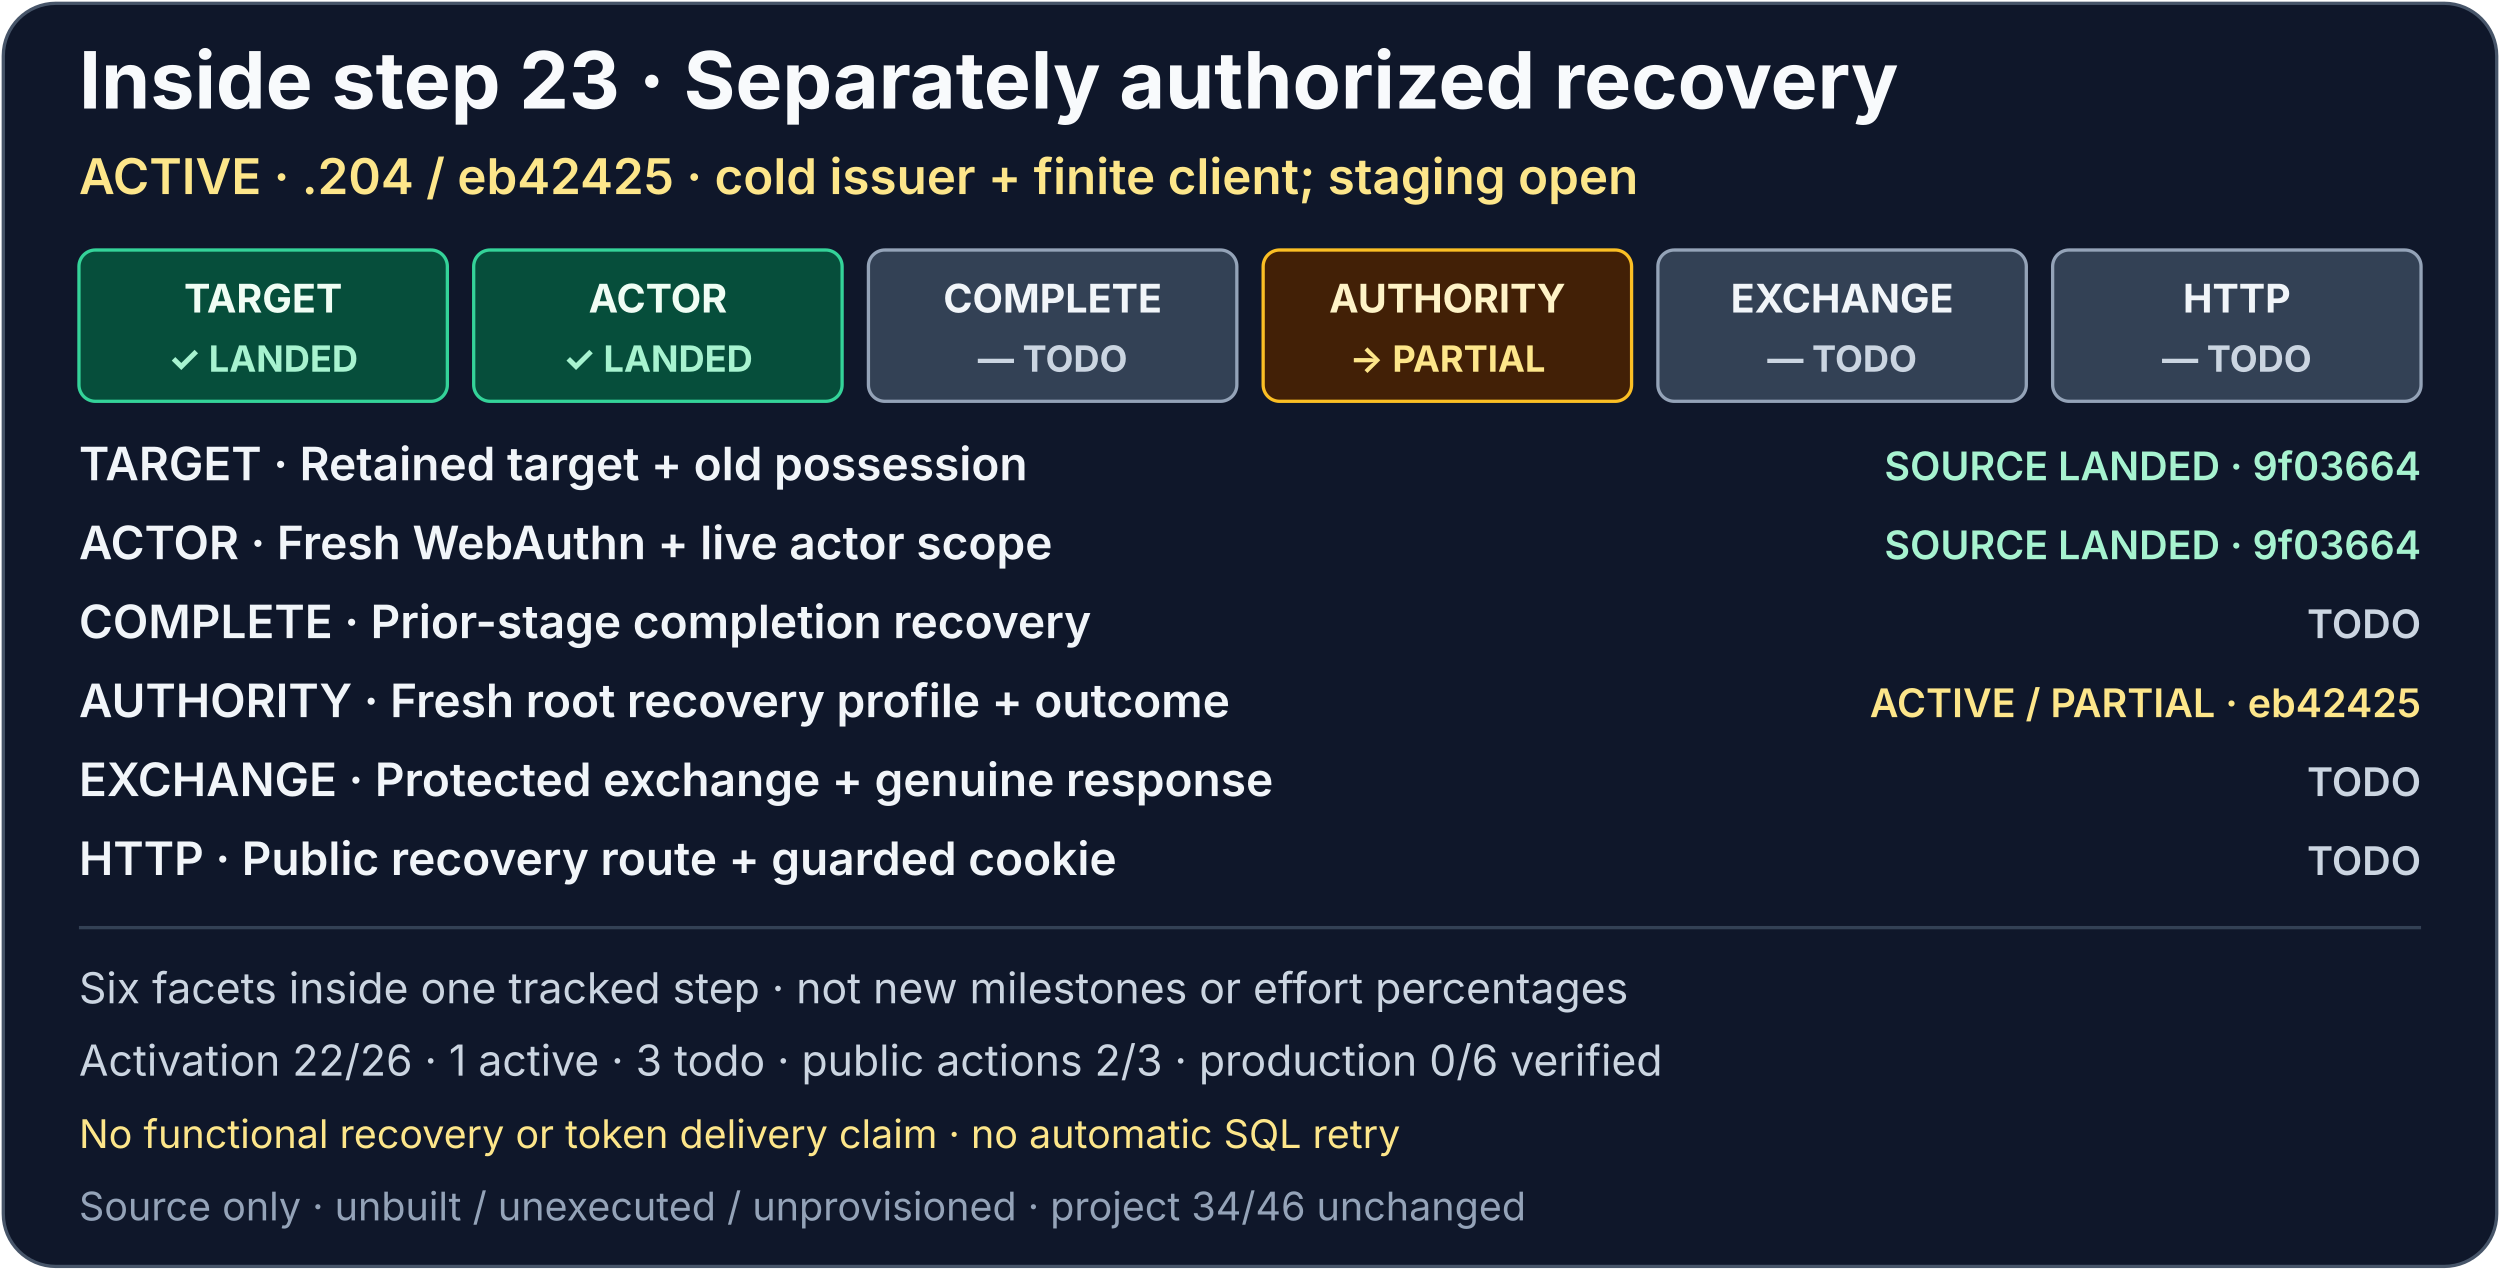
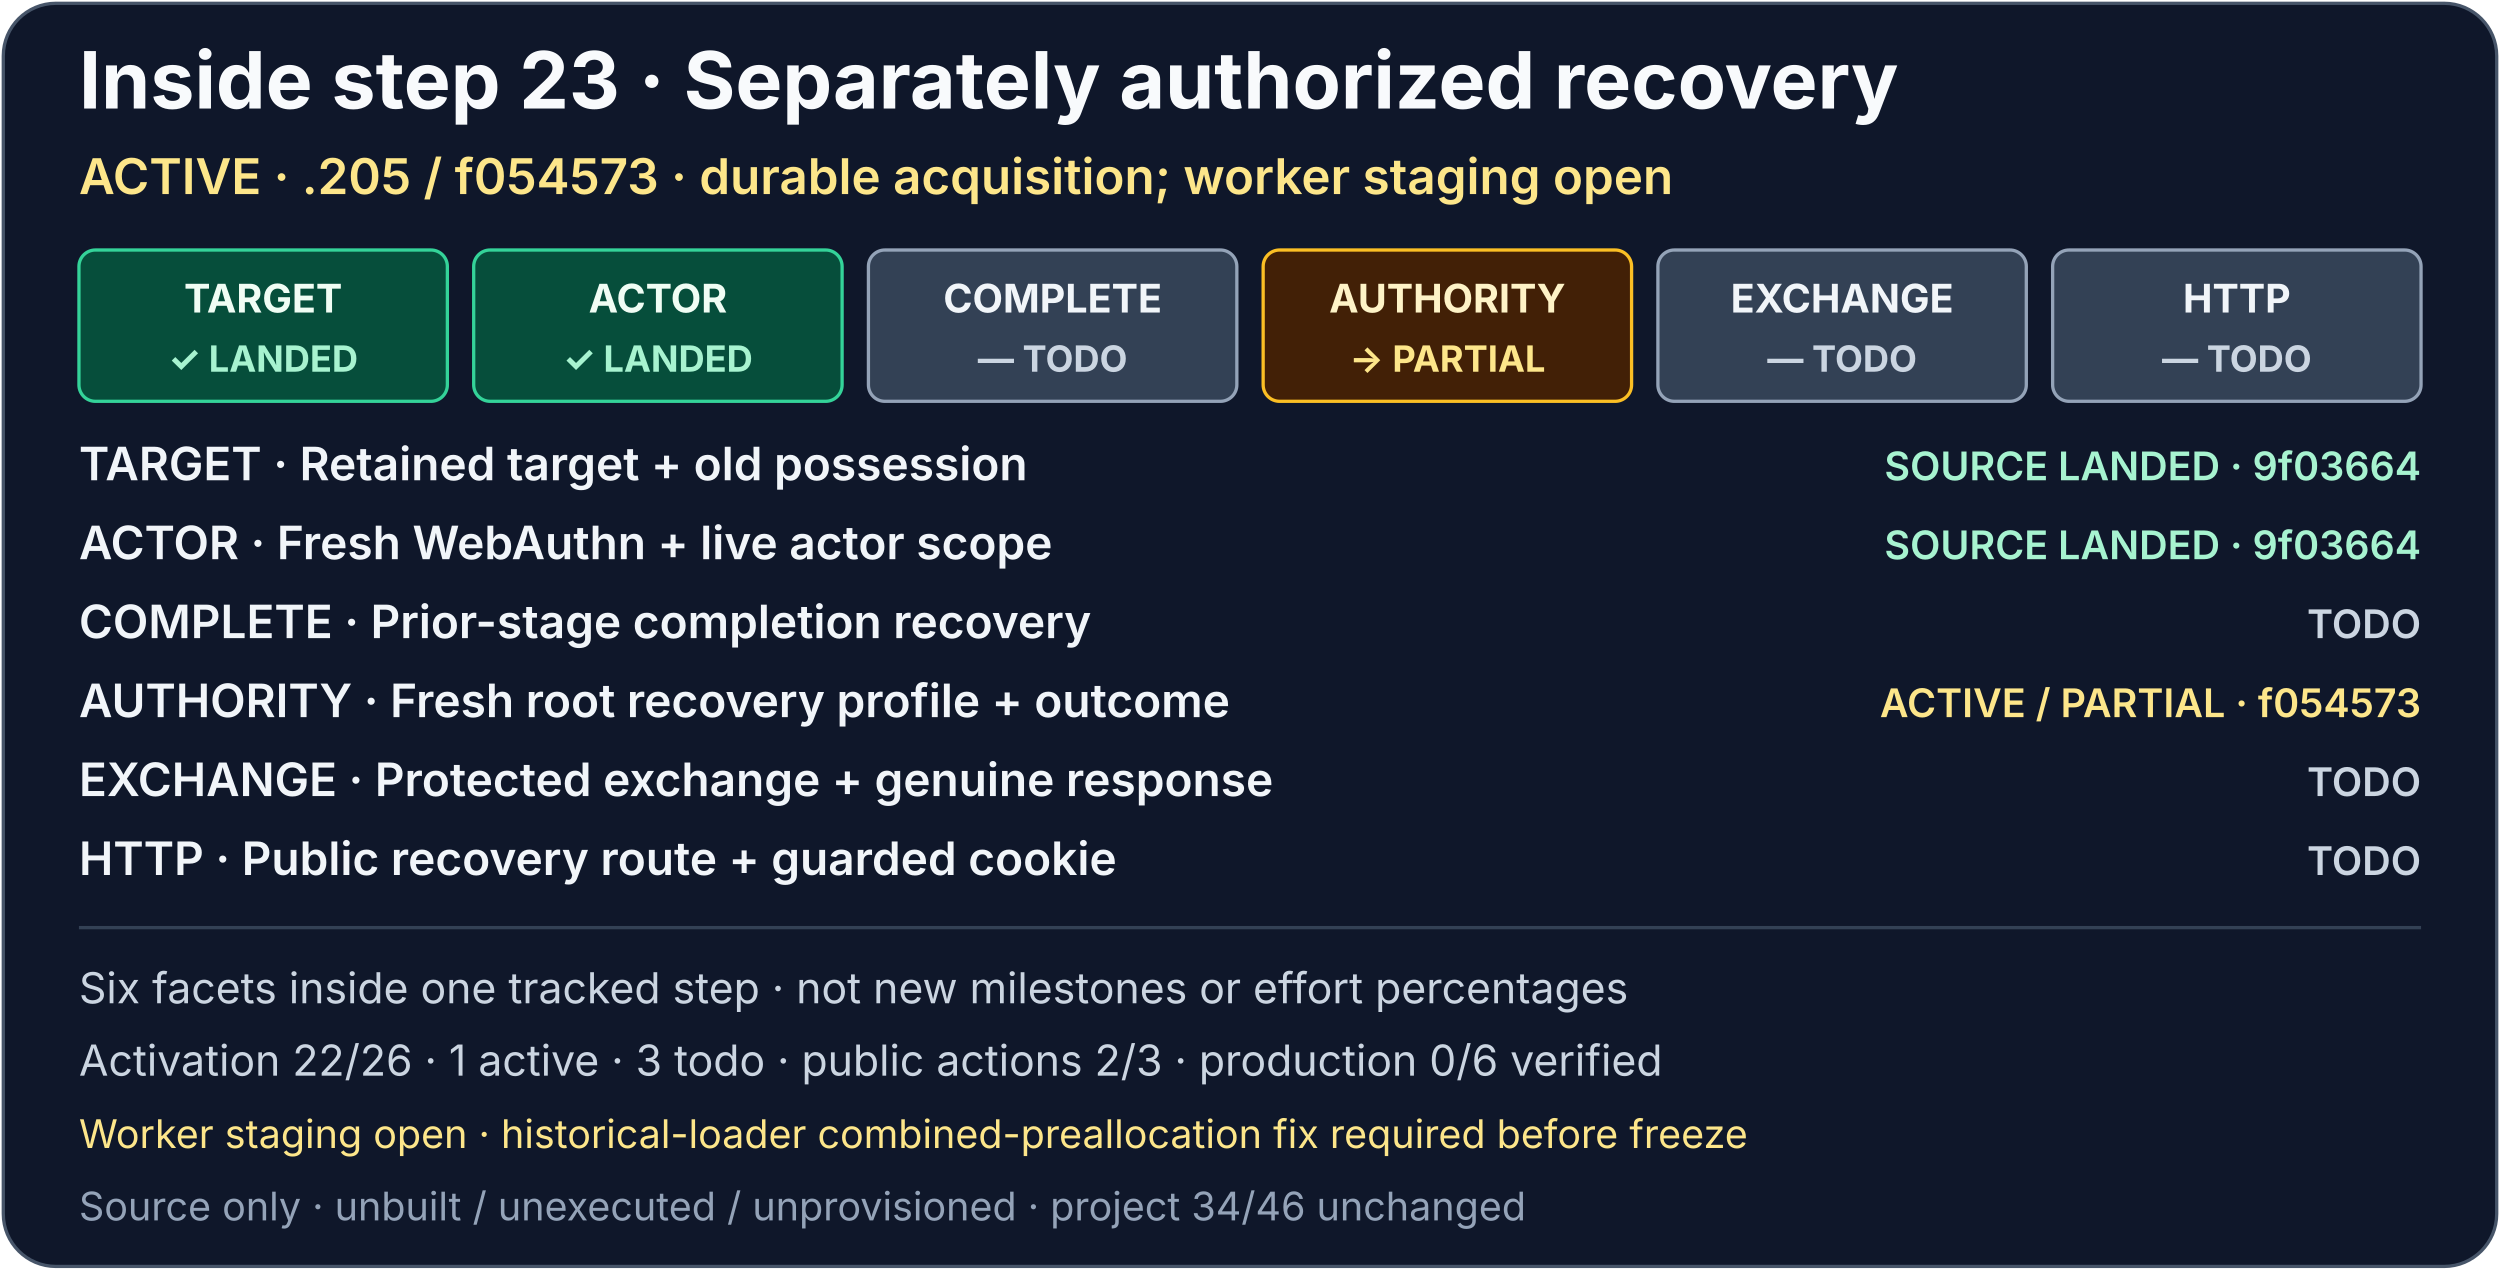
<svg xmlns="http://www.w3.org/2000/svg" width="760" height="386" viewBox="0 0 760 386" role="img" aria-labelledby="activation-recovery-title activation-recovery-description">
  <rect x="1" y="1" width="758" height="384" rx="16" fill="#0f172a" stroke="#475569" />
  <g font-family="system-ui, -apple-system, Segoe UI, sans-serif">
    <text x="24" y="33" fill="#f8fafc" font-size="24" font-weight="700">Inside step 23 · Separately authorized recovery</text>
-     <text x="24" y="59" fill="#fde68a" font-size="15" font-weight="600">ACTIVE · .204 / eb42425 · cold issuer + finite client; staging open</text>
+     <text x="24" y="59" fill="#fde68a" font-size="15" font-weight="600">ACTIVE · .205 / f054573 · durable acquisition; worker staging open</text>
    <a href="../production-status.md#activation-recovery-detail">
      <g font-size="12" font-weight="700" text-anchor="middle">
        <g aria-label="TARGET: Retained target, old-token possession and bounded three-record selection; source-landed in 9f03664">
          <rect x="24" y="76" width="112" height="46" rx="5" fill="#064e3b" stroke="#34d399" />
          <text x="80" y="95" fill="#f0fdf4">TARGET</text>
          <text x="80" y="113" fill="#a7f3d0" font-size="11">✓ LANDED</text>
        </g>
        <g aria-label="ACTOR: Fresh WebAuthn, roles, trust, approval, options and live context; source-landed in 9f03664">
          <rect x="144" y="76" width="112" height="46" rx="5" fill="#064e3b" stroke="#34d399" />
          <text x="200" y="95" fill="#f0fdf4">ACTOR</text>
          <text x="200" y="113" fill="#a7f3d0" font-size="11">✓ LANDED</text>
        </g>
        <g aria-label="COMPLETE: Prior-stage completion recovery; todo">
          <rect x="264" y="76" width="112" height="46" rx="5" fill="#334155" stroke="#94a3b8" />
          <text x="320" y="95" fill="#f1f5f9">COMPLETE</text>
          <text x="320" y="113" fill="#cbd5e1" font-size="11">— TODO</text>
        </g>
-         <g aria-label="AUTHORITY: Active and partial; cold eight-FD issuer and finite verified client source-landed in eb42425; parent actor configuration, durable acquired originals and recovery-worker staging unfinished">
+         <g aria-label="AUTHORITY: Active and partial; parent v15 and actor-bound durable acquisition source-landed in f054573; recovery-worker staging unfinished; earlier historical-loader combined-preallocation fix required before freeze">
          <rect x="384" y="76" width="112" height="46" rx="5" fill="#422006" stroke="#fbbf24" />
          <text x="440" y="95" fill="#fef3c7">AUTHORITY</text>
          <text x="440" y="113" fill="#fde68a" font-size="11">→ PARTIAL</text>
        </g>
        <g aria-label="EXCHANGE: Protected recovery exchange and genuine response verification; todo">
          <rect x="504" y="76" width="112" height="46" rx="5" fill="#334155" stroke="#94a3b8" />
          <text x="560" y="95" fill="#f1f5f9">EXCHANGE</text>
          <text x="560" y="113" fill="#cbd5e1" font-size="11">— TODO</text>
        </g>
        <g aria-label="HTTP: Public recovery route and guarded cookie; todo">
          <rect x="624" y="76" width="112" height="46" rx="5" fill="#334155" stroke="#94a3b8" />
          <text x="680" y="95" fill="#f1f5f9">HTTP</text>
          <text x="680" y="113" fill="#cbd5e1" font-size="11">— TODO</text>
        </g>
      </g>
      <g font-size="14" font-weight="600" fill="#f1f5f9">
        <text x="24" y="146">TARGET · Retained target + old possession</text>
        <text x="24" y="170">ACTOR · Fresh WebAuthn + live actor scope</text>
        <text x="24" y="194">COMPLETE · Prior-stage completion recovery</text>
        <text x="24" y="218">AUTHORITY · Fresh root recovery profile + outcome</text>
        <text x="24" y="242">EXCHANGE · Protected exchange + genuine response</text>
        <text x="24" y="266">HTTP · Public recovery route + guarded cookie</text>
      </g>
      <g font-size="12" font-weight="600" text-anchor="end">
        <text x="736" y="146" fill="#a7f3d0">SOURCE LANDED · 9f03664</text>
        <text x="736" y="170" fill="#a7f3d0">SOURCE LANDED · 9f03664</text>
        <text x="736" y="194" fill="#cbd5e1">TODO</text>
-         <text x="736" y="218" fill="#fde68a">ACTIVE / PARTIAL · eb42425</text>
+         <text x="736" y="218" fill="#fde68a">ACTIVE / PARTIAL · f054573</text>
        <text x="736" y="242" fill="#cbd5e1">TODO</text>
        <text x="736" y="266" fill="#cbd5e1">TODO</text>
      </g>
    </a>
    <path d="M24 282H736" stroke="#334155" />
    <text x="24" y="305" fill="#cbd5e1" font-size="13">Six facets inside one tracked step · not new milestones or effort percentages</text>
    <text x="24" y="327" fill="#cbd5e1" font-size="13">Activation 22/26 · 1 active · 3 todo · public actions 2/3 · production 0/6 verified</text>
-     <text x="24" y="349" fill="#fde68a" font-size="12">No functional recovery or token delivery claim · no automatic SQL retry</text>
+     <text x="24" y="349" fill="#fde68a" font-size="12">Worker staging open · historical-loader combined-preallocation fix required before freeze</text>
    <text x="24" y="371" fill="#94a3b8" font-size="12">Source only · unbuilt / unexecuted / unprovisioned · project 34/46 unchanged</text>
  </g>
</svg>
